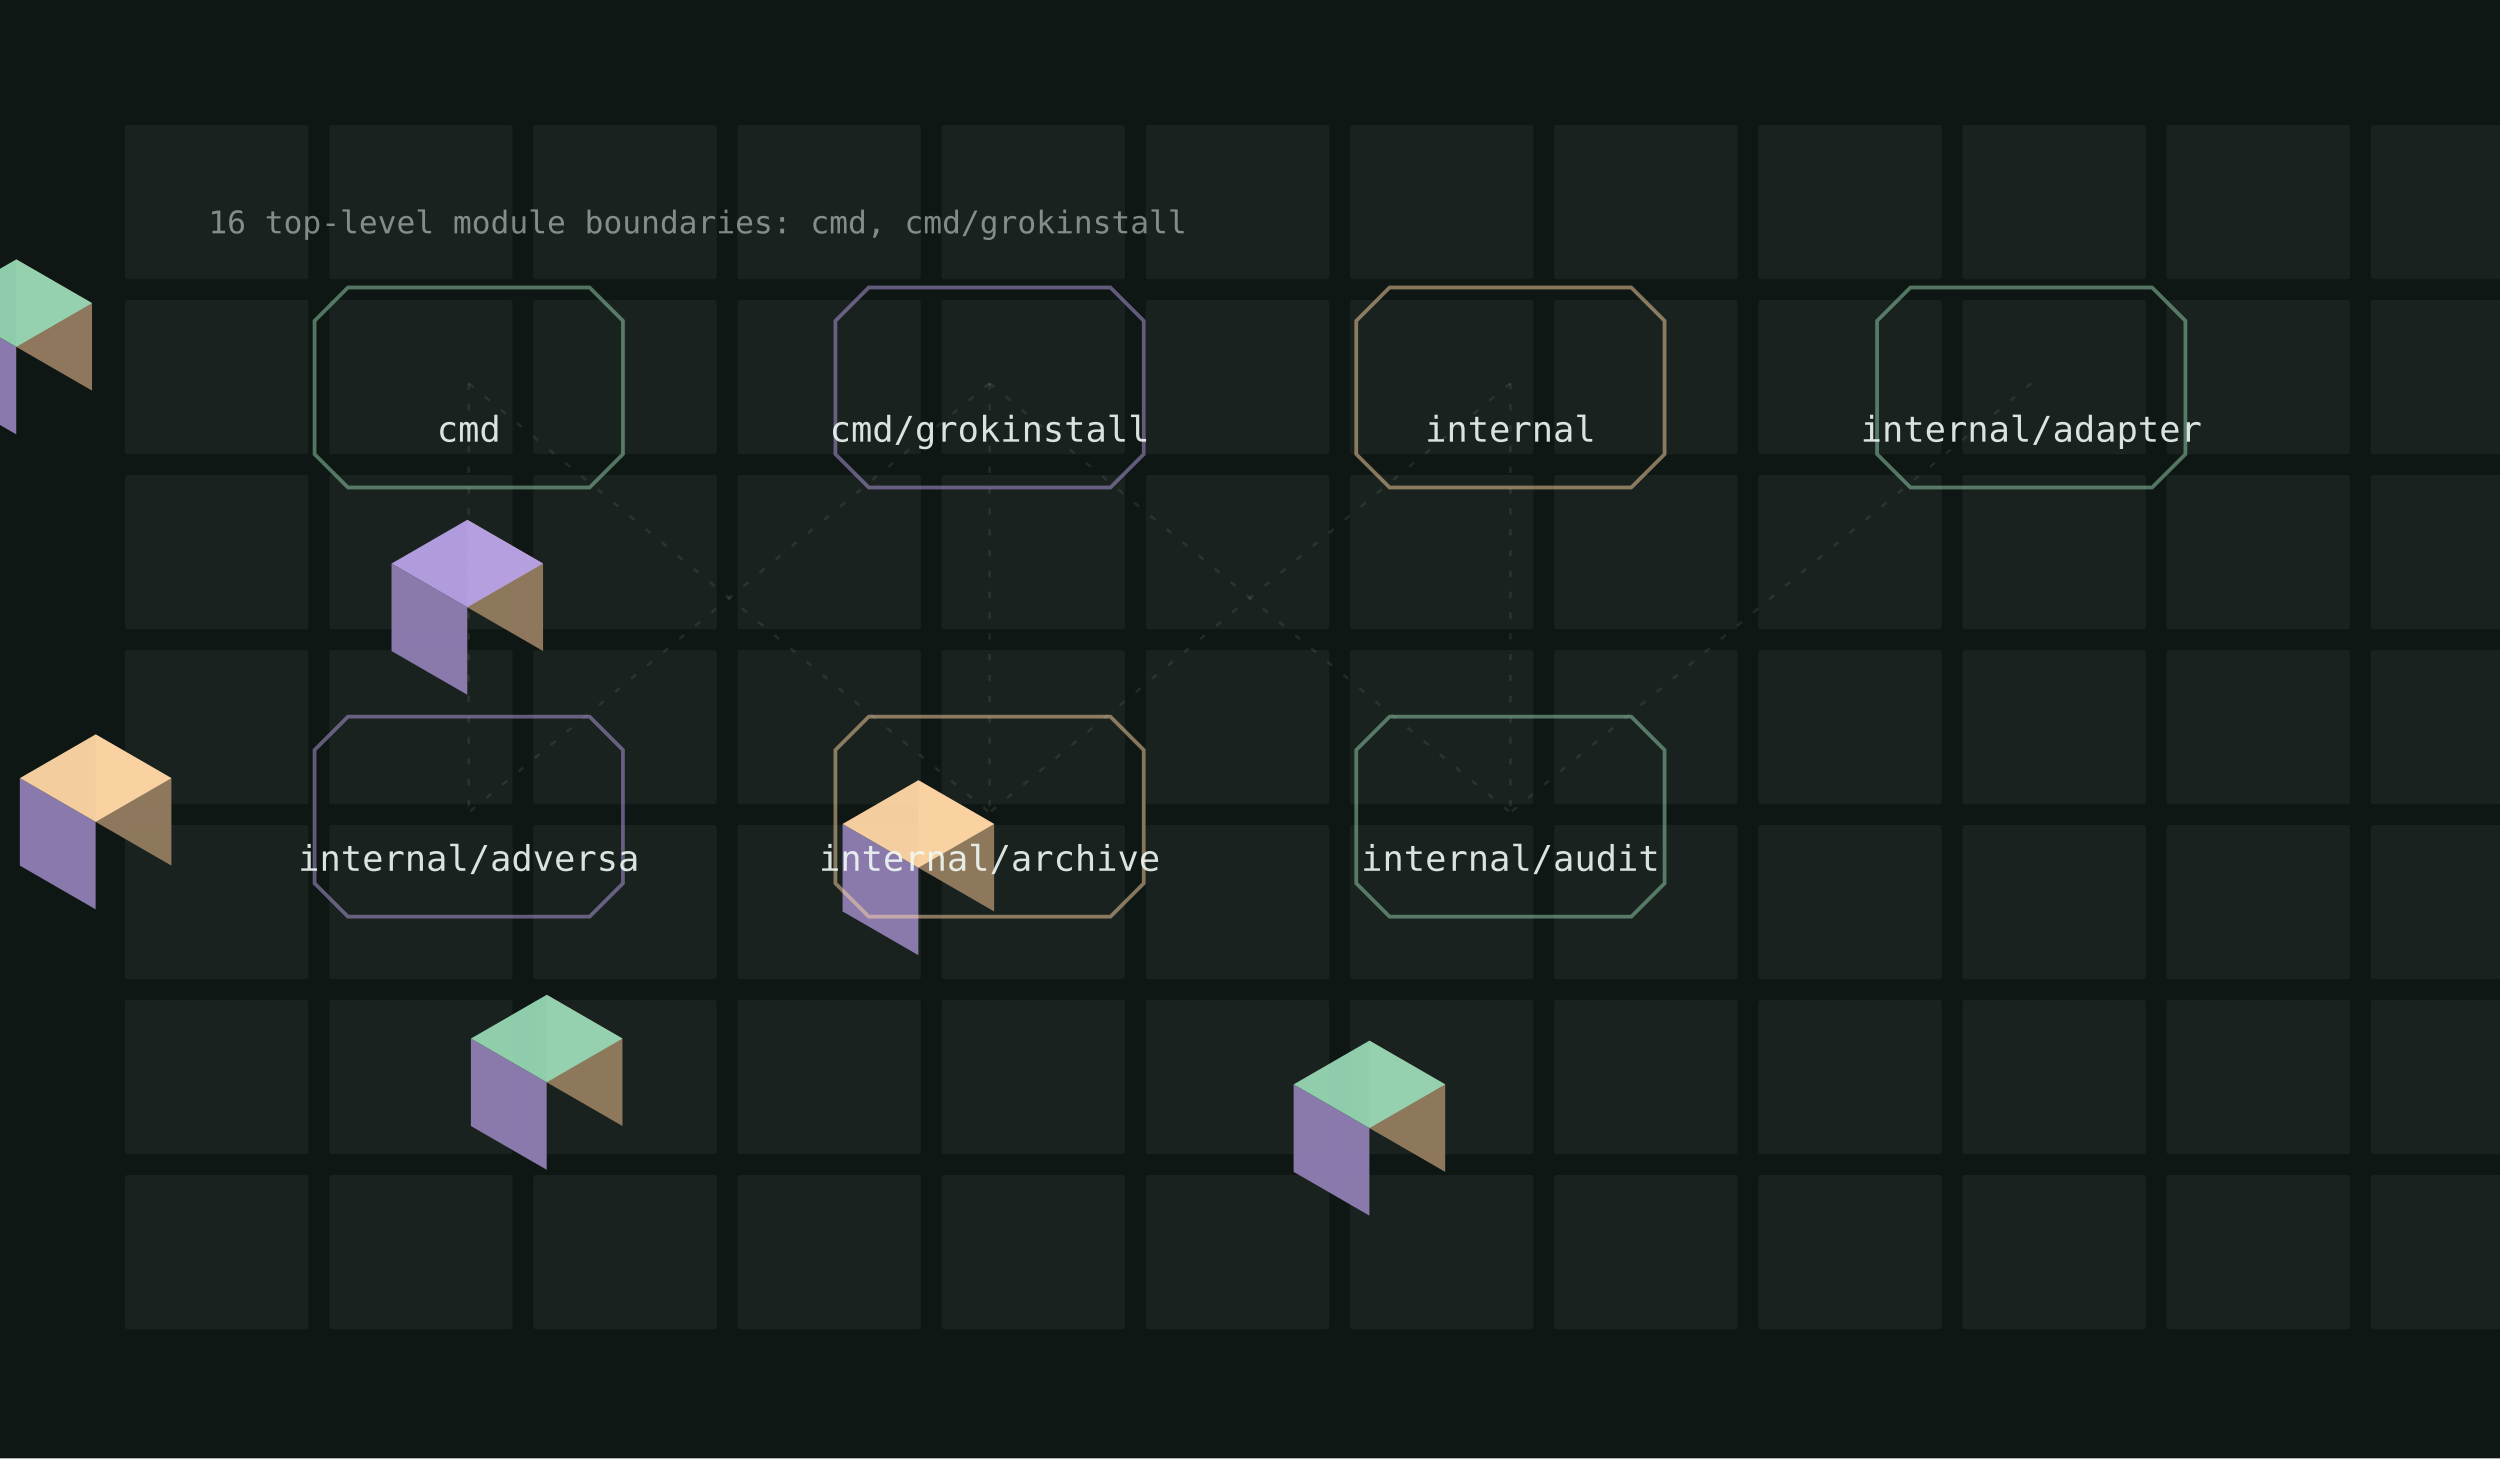
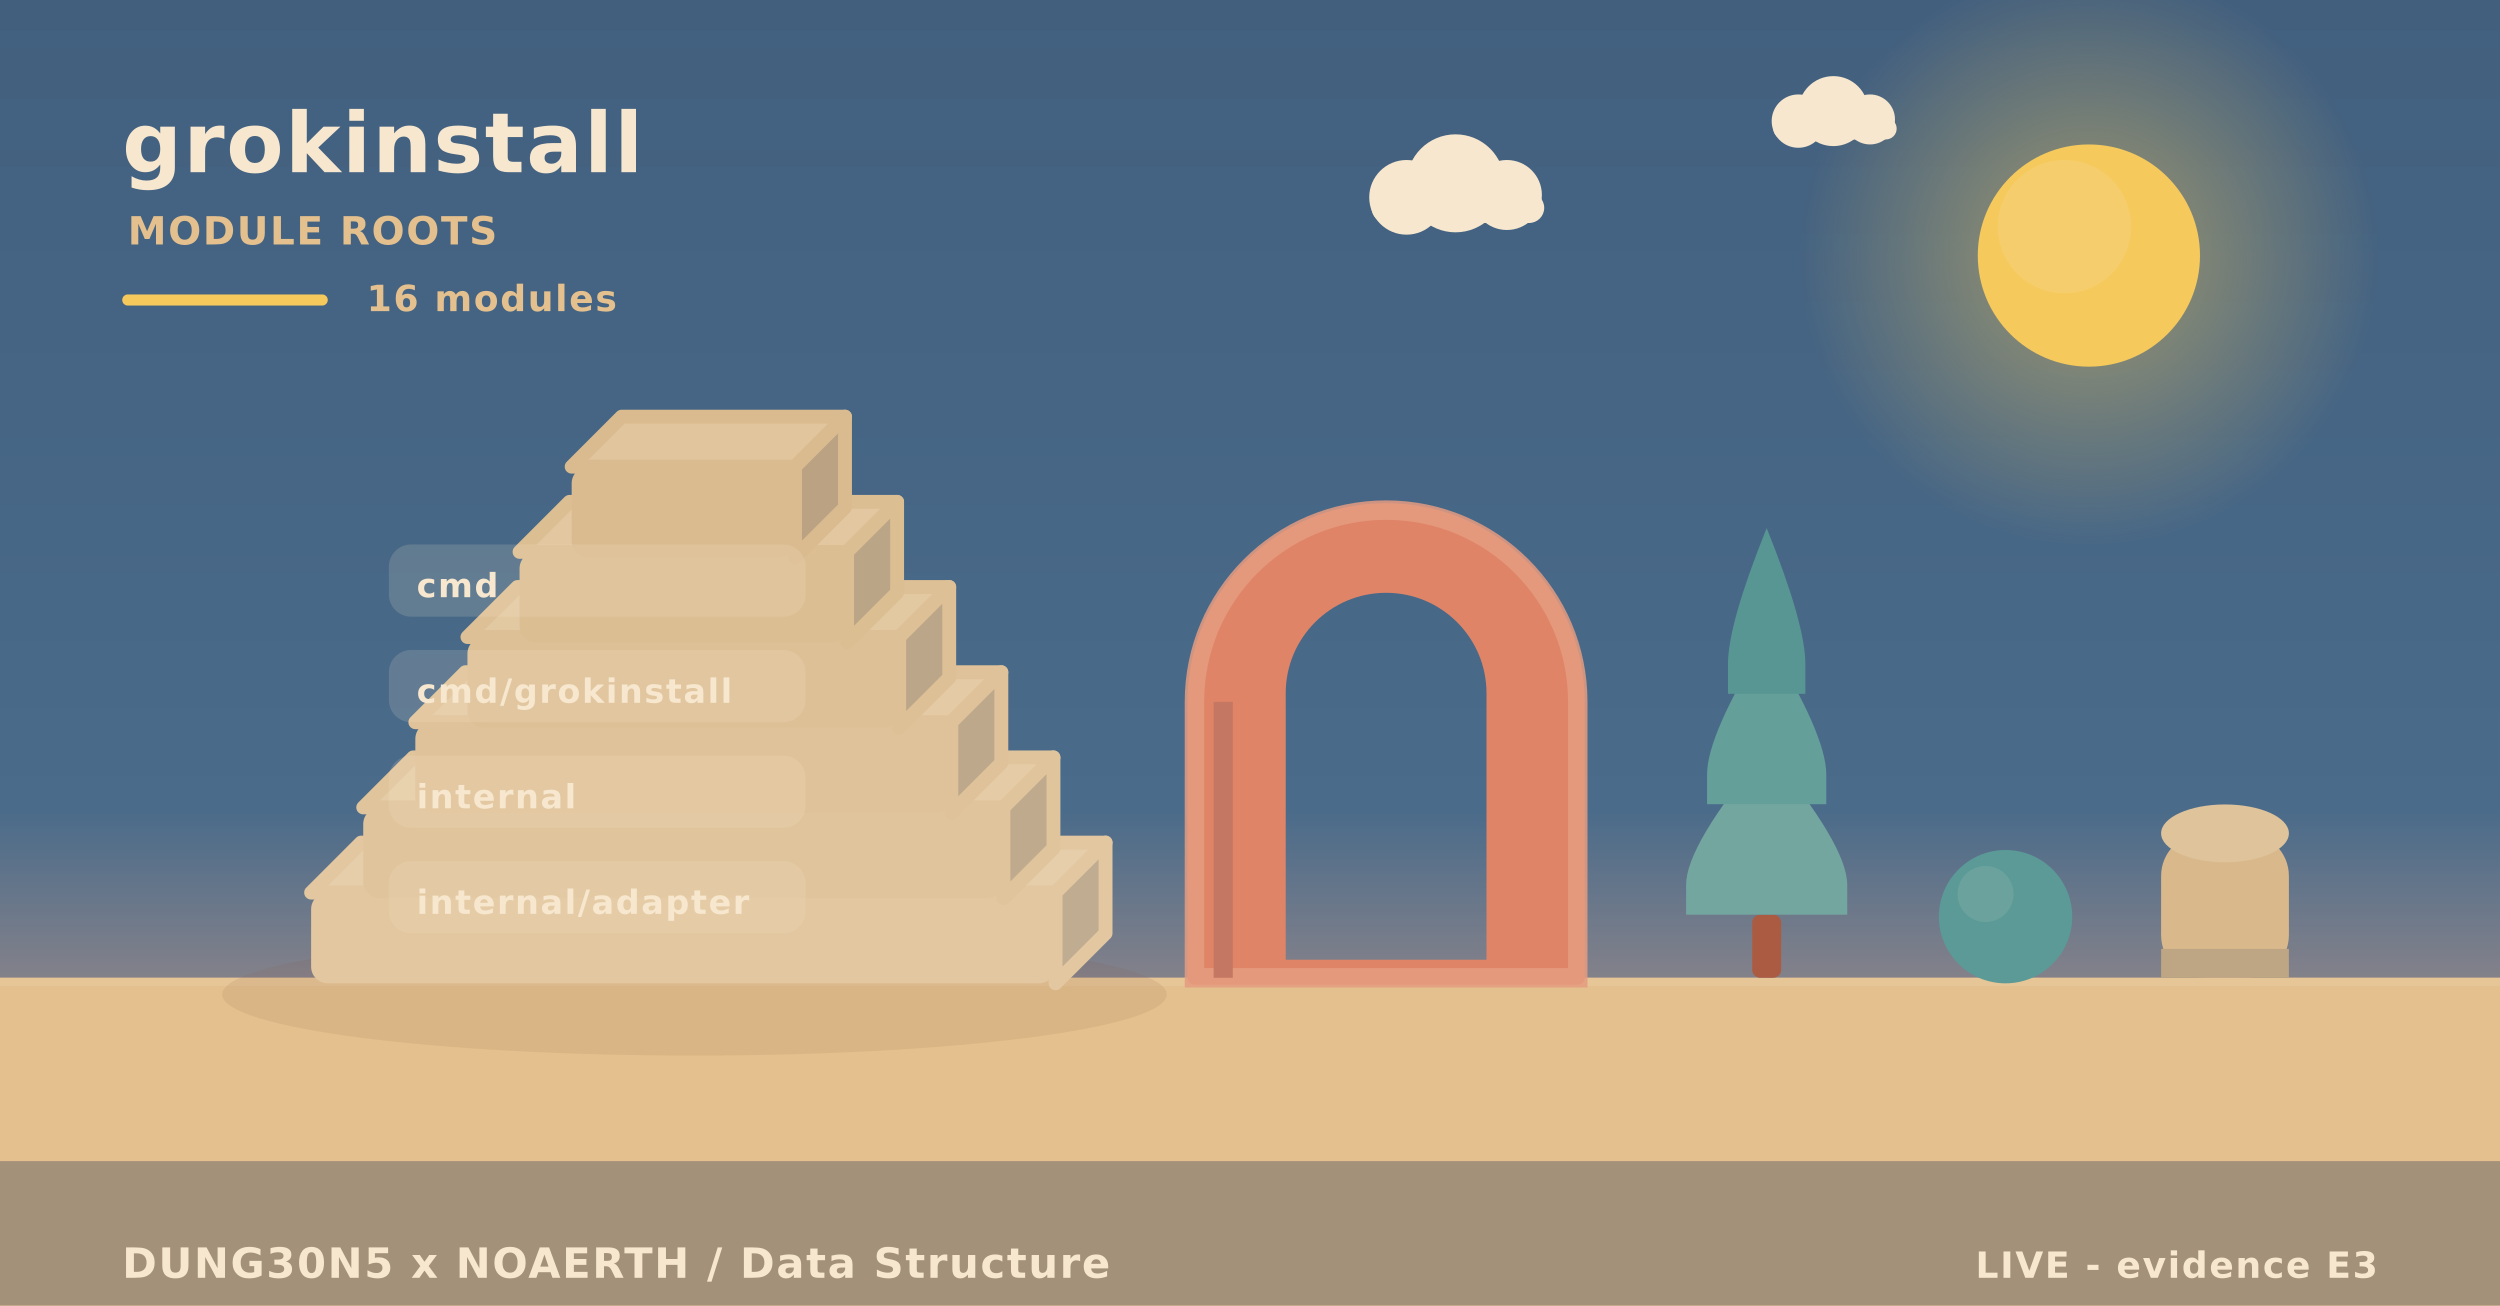
- <svg xmlns="http://www.w3.org/2000/svg" viewBox="0 0 1200 700" width="1200" height="700" role="img" aria-label="grokinstall architecture">
-   <rect width="1200" height="700" fill="#0f1714" />
-   <defs>
-     <linearGradient id="ga" x1="0" y1="0" x2="1" y2="1">
-       <stop offset="0%" stop-color="#95d5b2" />
-       <stop offset="100%" stop-color="#b8a1e6" />
-     </linearGradient>
-   </defs>
-   <rect x="60.00" y="60.00" width="88.00" height="74.00" rx="1.20" fill="#f0f8f4" opacity="0.05" />
-   <rect x="158.00" y="60.00" width="88.00" height="74.00" rx="1.20" fill="#f0f8f4" opacity="0.05" />
-   <rect x="256.00" y="60.00" width="88.00" height="74.00" rx="1.20" fill="#f0f8f4" opacity="0.05" />
-   <rect x="354.00" y="60.00" width="88.00" height="74.00" rx="1.20" fill="#f0f8f4" opacity="0.05" />
-   <rect x="452.00" y="60.00" width="88.00" height="74.00" rx="1.20" fill="#f0f8f4" opacity="0.05" />
-   <rect x="550.00" y="60.00" width="88.00" height="74.00" rx="1.20" fill="#f0f8f4" opacity="0.05" />
-   <rect x="648.00" y="60.00" width="88.00" height="74.00" rx="1.20" fill="#f0f8f4" opacity="0.05" />
-   <rect x="746.00" y="60.00" width="88.00" height="74.00" rx="1.20" fill="#f0f8f4" opacity="0.05" />
-   <rect x="844.00" y="60.00" width="88.00" height="74.00" rx="1.20" fill="#f0f8f4" opacity="0.05" />
-   <rect x="942.00" y="60.00" width="88.00" height="74.00" rx="1.20" fill="#f0f8f4" opacity="0.05" />
-   <rect x="1040.00" y="60.00" width="88.00" height="74.00" rx="1.20" fill="#f0f8f4" opacity="0.05" />
-   <rect x="1138.00" y="60.00" width="88.00" height="74.00" rx="1.20" fill="#f0f8f4" opacity="0.05" />
-   <rect x="60.00" y="144.00" width="88.00" height="74.00" rx="1.20" fill="#f0f8f4" opacity="0.05" />
-   <rect x="158.00" y="144.00" width="88.00" height="74.00" rx="1.20" fill="#f0f8f4" opacity="0.05" />
-   <rect x="256.00" y="144.00" width="88.00" height="74.00" rx="1.20" fill="#f0f8f4" opacity="0.05" />
-   <rect x="354.00" y="144.00" width="88.00" height="74.00" rx="1.20" fill="#f0f8f4" opacity="0.05" />
-   <rect x="452.00" y="144.00" width="88.00" height="74.00" rx="1.20" fill="#f0f8f4" opacity="0.05" />
-   <rect x="550.00" y="144.00" width="88.00" height="74.00" rx="1.20" fill="#f0f8f4" opacity="0.05" />
-   <rect x="648.00" y="144.00" width="88.00" height="74.00" rx="1.20" fill="#f0f8f4" opacity="0.05" />
-   <rect x="746.00" y="144.00" width="88.00" height="74.00" rx="1.20" fill="#f0f8f4" opacity="0.05" />
-   <rect x="844.00" y="144.00" width="88.00" height="74.00" rx="1.20" fill="#f0f8f4" opacity="0.05" />
-   <rect x="942.00" y="144.00" width="88.00" height="74.00" rx="1.20" fill="#f0f8f4" opacity="0.05" />
-   <rect x="1040.00" y="144.00" width="88.00" height="74.00" rx="1.20" fill="#f0f8f4" opacity="0.05" />
-   <rect x="1138.00" y="144.00" width="88.00" height="74.00" rx="1.20" fill="#f0f8f4" opacity="0.05" />
-   <rect x="60.00" y="228.00" width="88.00" height="74.00" rx="1.20" fill="#f0f8f4" opacity="0.05" />
-   <rect x="158.00" y="228.00" width="88.00" height="74.00" rx="1.20" fill="#f0f8f4" opacity="0.05" />
-   <rect x="256.00" y="228.00" width="88.00" height="74.00" rx="1.20" fill="#f0f8f4" opacity="0.05" />
-   <rect x="354.00" y="228.00" width="88.00" height="74.00" rx="1.20" fill="#f0f8f4" opacity="0.05" />
-   <rect x="452.00" y="228.00" width="88.00" height="74.00" rx="1.20" fill="#f0f8f4" opacity="0.05" />
-   <rect x="550.00" y="228.00" width="88.00" height="74.00" rx="1.20" fill="#f0f8f4" opacity="0.05" />
-   <rect x="648.00" y="228.00" width="88.00" height="74.00" rx="1.20" fill="#f0f8f4" opacity="0.05" />
-   <rect x="746.00" y="228.00" width="88.00" height="74.00" rx="1.20" fill="#f0f8f4" opacity="0.05" />
-   <rect x="844.00" y="228.00" width="88.00" height="74.00" rx="1.20" fill="#f0f8f4" opacity="0.05" />
-   <rect x="942.00" y="228.00" width="88.00" height="74.00" rx="1.20" fill="#f0f8f4" opacity="0.05" />
-   <rect x="1040.00" y="228.00" width="88.00" height="74.00" rx="1.20" fill="#f0f8f4" opacity="0.05" />
-   <rect x="1138.00" y="228.00" width="88.00" height="74.00" rx="1.20" fill="#f0f8f4" opacity="0.05" />
-   <rect x="60.00" y="312.00" width="88.00" height="74.00" rx="1.20" fill="#f0f8f4" opacity="0.05" />
-   <rect x="158.00" y="312.00" width="88.00" height="74.00" rx="1.20" fill="#f0f8f4" opacity="0.05" />
-   <rect x="256.00" y="312.00" width="88.00" height="74.00" rx="1.20" fill="#f0f8f4" opacity="0.05" />
-   <rect x="354.00" y="312.00" width="88.00" height="74.00" rx="1.20" fill="#f0f8f4" opacity="0.05" />
-   <rect x="452.00" y="312.00" width="88.00" height="74.00" rx="1.20" fill="#f0f8f4" opacity="0.05" />
-   <rect x="550.00" y="312.00" width="88.00" height="74.00" rx="1.20" fill="#f0f8f4" opacity="0.05" />
-   <rect x="648.00" y="312.00" width="88.00" height="74.00" rx="1.20" fill="#f0f8f4" opacity="0.05" />
-   <rect x="746.00" y="312.00" width="88.00" height="74.00" rx="1.20" fill="#f0f8f4" opacity="0.05" />
-   <rect x="844.00" y="312.00" width="88.00" height="74.00" rx="1.20" fill="#f0f8f4" opacity="0.05" />
-   <rect x="942.00" y="312.00" width="88.00" height="74.00" rx="1.20" fill="#f0f8f4" opacity="0.05" />
-   <rect x="1040.00" y="312.00" width="88.00" height="74.00" rx="1.20" fill="#f0f8f4" opacity="0.05" />
-   <rect x="1138.00" y="312.00" width="88.00" height="74.00" rx="1.20" fill="#f0f8f4" opacity="0.05" />
-   <rect x="60.00" y="396.00" width="88.00" height="74.00" rx="1.20" fill="#f0f8f4" opacity="0.05" />
-   <rect x="158.00" y="396.00" width="88.00" height="74.00" rx="1.20" fill="#f0f8f4" opacity="0.05" />
-   <rect x="256.00" y="396.00" width="88.00" height="74.00" rx="1.20" fill="#f0f8f4" opacity="0.05" />
-   <rect x="354.00" y="396.00" width="88.00" height="74.00" rx="1.20" fill="#f0f8f4" opacity="0.05" />
-   <rect x="452.00" y="396.00" width="88.00" height="74.00" rx="1.20" fill="#f0f8f4" opacity="0.05" />
-   <rect x="550.00" y="396.00" width="88.00" height="74.00" rx="1.20" fill="#f0f8f4" opacity="0.05" />
-   <rect x="648.00" y="396.00" width="88.00" height="74.00" rx="1.20" fill="#f0f8f4" opacity="0.05" />
-   <rect x="746.00" y="396.00" width="88.00" height="74.00" rx="1.20" fill="#f0f8f4" opacity="0.05" />
-   <rect x="844.00" y="396.00" width="88.00" height="74.00" rx="1.20" fill="#f0f8f4" opacity="0.05" />
-   <rect x="942.00" y="396.00" width="88.00" height="74.00" rx="1.20" fill="#f0f8f4" opacity="0.05" />
-   <rect x="1040.00" y="396.00" width="88.00" height="74.00" rx="1.20" fill="#f0f8f4" opacity="0.05" />
-   <rect x="1138.00" y="396.00" width="88.00" height="74.00" rx="1.20" fill="#f0f8f4" opacity="0.05" />
-   <rect x="60.00" y="480.00" width="88.00" height="74.00" rx="1.20" fill="#f0f8f4" opacity="0.05" />
-   <rect x="158.00" y="480.00" width="88.00" height="74.00" rx="1.20" fill="#f0f8f4" opacity="0.05" />
-   <rect x="256.00" y="480.00" width="88.00" height="74.00" rx="1.20" fill="#f0f8f4" opacity="0.05" />
-   <rect x="354.00" y="480.00" width="88.00" height="74.00" rx="1.20" fill="#f0f8f4" opacity="0.05" />
-   <rect x="452.00" y="480.00" width="88.00" height="74.00" rx="1.20" fill="#f0f8f4" opacity="0.05" />
-   <rect x="550.00" y="480.00" width="88.00" height="74.00" rx="1.20" fill="#f0f8f4" opacity="0.05" />
-   <rect x="648.00" y="480.00" width="88.00" height="74.00" rx="1.20" fill="#f0f8f4" opacity="0.05" />
-   <rect x="746.00" y="480.00" width="88.00" height="74.00" rx="1.20" fill="#f0f8f4" opacity="0.05" />
-   <rect x="844.00" y="480.00" width="88.00" height="74.00" rx="1.20" fill="#f0f8f4" opacity="0.05" />
-   <rect x="942.00" y="480.00" width="88.00" height="74.00" rx="1.20" fill="#f0f8f4" opacity="0.05" />
-   <rect x="1040.00" y="480.00" width="88.00" height="74.00" rx="1.20" fill="#f0f8f4" opacity="0.05" />
-   <rect x="1138.00" y="480.00" width="88.00" height="74.00" rx="1.20" fill="#f0f8f4" opacity="0.05" />
-   <rect x="60.00" y="564.00" width="88.00" height="74.00" rx="1.20" fill="#f0f8f4" opacity="0.05" />
-   <rect x="158.00" y="564.00" width="88.00" height="74.00" rx="1.20" fill="#f0f8f4" opacity="0.05" />
-   <rect x="256.00" y="564.00" width="88.00" height="74.00" rx="1.20" fill="#f0f8f4" opacity="0.05" />
-   <rect x="354.00" y="564.00" width="88.00" height="74.00" rx="1.20" fill="#f0f8f4" opacity="0.05" />
-   <rect x="452.00" y="564.00" width="88.00" height="74.00" rx="1.20" fill="#f0f8f4" opacity="0.05" />
-   <rect x="550.00" y="564.00" width="88.00" height="74.00" rx="1.20" fill="#f0f8f4" opacity="0.05" />
-   <rect x="648.00" y="564.00" width="88.00" height="74.00" rx="1.20" fill="#f0f8f4" opacity="0.05" />
-   <rect x="746.00" y="564.00" width="88.00" height="74.00" rx="1.20" fill="#f0f8f4" opacity="0.05" />
-   <rect x="844.00" y="564.00" width="88.00" height="74.00" rx="1.20" fill="#f0f8f4" opacity="0.05" />
-   <rect x="942.00" y="564.00" width="88.00" height="74.00" rx="1.20" fill="#f0f8f4" opacity="0.05" />
-   <rect x="1040.00" y="564.00" width="88.00" height="74.00" rx="1.20" fill="#f0f8f4" opacity="0.05" />
-   <rect x="1138.00" y="564.00" width="88.00" height="74.00" rx="1.20" fill="#f0f8f4" opacity="0.05" />
-   <line x1="225.00" y1="184.00" x2="225.00" y2="390.00" stroke="rgba(240,248,244,0.160)" stroke-width="1.20" opacity="0.55" stroke-dasharray="3 7" />
-   <line x1="225.00" y1="184.00" x2="475.00" y2="390.00" stroke="rgba(240,248,244,0.160)" stroke-width="1.20" opacity="0.55" stroke-dasharray="3 7" />
-   <line x1="475.00" y1="184.00" x2="225.00" y2="390.00" stroke="rgba(240,248,244,0.160)" stroke-width="1.20" opacity="0.55" stroke-dasharray="3 7" />
-   <line x1="475.00" y1="184.00" x2="475.00" y2="390.00" stroke="rgba(240,248,244,0.160)" stroke-width="1.20" opacity="0.55" stroke-dasharray="3 7" />
-   <line x1="475.00" y1="184.00" x2="725.00" y2="390.00" stroke="rgba(240,248,244,0.160)" stroke-width="1.20" opacity="0.55" stroke-dasharray="3 7" />
-   <line x1="725.00" y1="184.00" x2="475.00" y2="390.00" stroke="rgba(240,248,244,0.160)" stroke-width="1.20" opacity="0.55" stroke-dasharray="3 7" />
-   <line x1="725.00" y1="184.00" x2="725.00" y2="390.00" stroke="rgba(240,248,244,0.160)" stroke-width="1.20" opacity="0.55" stroke-dasharray="3 7" />
-   <line x1="975.00" y1="184.00" x2="725.00" y2="390.00" stroke="rgba(240,248,244,0.160)" stroke-width="1.20" opacity="0.55" stroke-dasharray="3 7" />
-   <path d="M167.00,138.00 H283.00 L299.00,154.00 V218.00 L283.00,234.00 H167.00 L151.00,218.00 V154.00 Z" fill="none" stroke="rgba(149,213,178,0.550)" stroke-width="1.80" opacity="0.90" />
-   <polygon points="7.79,166.50 44.17,187.50 44.17,145.50 7.79,124.50" fill="#947c60" opacity="0.95" />
-   <polygon points="-28.58,187.50 7.79,208.50 7.79,166.50 -28.58,145.50" fill="#907eb3" opacity="0.95" />
-   <polygon points="7.79,124.50 44.17,145.50 7.79,166.50 -28.58,145.50" fill="#95d5b2" opacity="0.95" />
-   <text x="225" y="212" font-family="ui-monospace,Menlo,monospace" font-size="17" fill="rgba(240,248,244,0.900)" text-anchor="middle">cmd</text>
-   <path d="M417.00,138.00 H533.00 L549.00,154.00 V218.00 L533.00,234.00 H417.00 L401.00,218.00 V154.00 Z" fill="none" stroke="rgba(184,161,230,0.550)" stroke-width="1.80" opacity="0.90" />
-   <polygon points="224.30,291.50 260.67,312.50 260.67,270.50 224.30,249.50" fill="#947c60" opacity="0.95" />
-   <polygon points="187.93,312.50 224.30,333.50 224.30,291.50 187.93,270.50" fill="#907eb3" opacity="0.95" />
-   <polygon points="224.30,249.50 260.67,270.50 224.30,291.50 187.93,270.50" fill="#b8a1e6" opacity="0.95" />
-   <text x="475" y="212" font-family="ui-monospace,Menlo,monospace" font-size="17" fill="rgba(240,248,244,0.900)" text-anchor="middle">cmd/grokinstall</text>
-   <path d="M667.00,138.00 H783.00 L799.00,154.00 V218.00 L783.00,234.00 H667.00 L651.00,218.00 V154.00 Z" fill="none" stroke="rgba(255,214,165,0.550)" stroke-width="1.80" opacity="0.90" />
-   <polygon points="440.81,416.50 477.18,437.50 477.18,395.50 440.81,374.50" fill="#947c60" opacity="0.95" />
-   <polygon points="404.43,437.50 440.81,458.50 440.81,416.50 404.43,395.50" fill="#907eb3" opacity="0.95" />
-   <polygon points="440.81,374.50 477.18,395.50 440.81,416.50 404.43,395.50" fill="#ffd6a5" opacity="0.95" />
-   <text x="725" y="212" font-family="ui-monospace,Menlo,monospace" font-size="17" fill="rgba(240,248,244,0.900)" text-anchor="middle">internal</text>
-   <path d="M917.00,138.00 H1033.00 L1049.00,154.00 V218.00 L1033.00,234.00 H917.00 L901.00,218.00 V154.00 Z" fill="none" stroke="rgba(149,213,178,0.550)" stroke-width="1.80" opacity="0.90" />
-   <polygon points="657.31,541.50 693.69,562.50 693.69,520.50 657.31,499.50" fill="#947c60" opacity="0.95" />
-   <polygon points="620.94,562.50 657.31,583.50 657.31,541.50 620.94,520.50" fill="#907eb3" opacity="0.95" />
-   <polygon points="657.31,499.50 693.69,520.50 657.31,541.50 620.94,520.50" fill="#95d5b2" opacity="0.95" />
-   <text x="975" y="212" font-family="ui-monospace,Menlo,monospace" font-size="17" fill="rgba(240,248,244,0.900)" text-anchor="middle">internal/adapter</text>
-   <path d="M167.00,344.00 H283.00 L299.00,360.00 V424.00 L283.00,440.00 H167.00 L151.00,424.00 V360.00 Z" fill="none" stroke="rgba(184,161,230,0.550)" stroke-width="1.80" opacity="0.90" />
-   <polygon points="-170.61,269.50 -134.23,290.50 -134.23,248.50 -170.61,227.50" fill="#947c60" opacity="0.95" />
-   <polygon points="-206.98,290.50 -170.61,311.50 -170.61,269.50 -206.98,248.50" fill="#907eb3" opacity="0.95" />
-   <polygon points="-170.61,227.50 -134.23,248.50 -170.61,269.50 -206.98,248.50" fill="#b8a1e6" opacity="0.95" />
-   <text x="225" y="418" font-family="ui-monospace,Menlo,monospace" font-size="17" fill="rgba(240,248,244,0.900)" text-anchor="middle">internal/adversa</text>
-   <path d="M417.00,344.00 H533.00 L549.00,360.00 V424.00 L533.00,440.00 H417.00 L401.00,424.00 V360.00 Z" fill="none" stroke="rgba(255,214,165,0.550)" stroke-width="1.80" opacity="0.90" />
-   <polygon points="45.90,394.50 82.27,415.50 82.27,373.50 45.90,352.50" fill="#947c60" opacity="0.95" />
-   <polygon points="9.53,415.50 45.90,436.50 45.90,394.50 9.53,373.50" fill="#907eb3" opacity="0.95" />
-   <polygon points="45.90,352.50 82.27,373.50 45.90,394.50 9.53,373.50" fill="#ffd6a5" opacity="0.95" />
-   <text x="475" y="418" font-family="ui-monospace,Menlo,monospace" font-size="17" fill="rgba(240,248,244,0.900)" text-anchor="middle">internal/archive</text>
-   <path d="M667.00,344.00 H783.00 L799.00,360.00 V424.00 L783.00,440.00 H667.00 L651.00,424.00 V360.00 Z" fill="none" stroke="rgba(149,213,178,0.550)" stroke-width="1.80" opacity="0.90" />
-   <polygon points="262.41,519.50 298.78,540.50 298.78,498.50 262.41,477.50" fill="#947c60" opacity="0.95" />
-   <polygon points="226.03,540.50 262.41,561.50 262.41,519.50 226.03,498.50" fill="#907eb3" opacity="0.95" />
-   <polygon points="262.41,477.50 298.78,498.50 262.41,519.50 226.03,498.50" fill="#95d5b2" opacity="0.95" />
-   <text x="725" y="418" font-family="ui-monospace,Menlo,monospace" font-size="17" fill="rgba(240,248,244,0.900)" text-anchor="middle">internal/audit</text>
-   <text x="100" y="112" font-family="ui-monospace,Menlo,monospace" font-size="15" fill="rgba(240,248,244,0.500)">16 top-level module boundaries: cmd, cmd/grokinstall</text>
+ <svg xmlns="http://www.w3.org/2000/svg" width="900" height="470" viewBox="0 0 900 470" role="img" aria-label="grokinstall - how it is built">
+   <linearGradient id="skya" x1="0" y1="0" x2="0" y2="1">
+     <stop offset="0" stop-color="#425f7e" />
+     <stop offset="0.62" stop-color="#4a6b8a" />
+     <stop offset="1" stop-color="#f3ad8a" />
+   </linearGradient>
+   <rect width="900" height="470" fill="url(#skya)" />
+   <radialGradient id="suna">
+     <stop offset="0.35" stop-color="#f5c95c" stop-opacity="0.34" />
+     <stop offset="1" stop-color="#f5c95c" stop-opacity="0" />
+   </radialGradient>
+   <circle cx="752" cy="92" r="104" fill="url(#suna)" />
+   <circle cx="752" cy="92" r="40" fill="#f5c95c" />
+   <circle cx="743.2" cy="81.6" r="24" fill="#f5d27e" opacity="0.5" />
+   <g>
+     <circle cx="524" cy="66" r="17.64" fill="#f6e7ce" />
+     <circle cx="506.36" cy="71.04" r="13.44" fill="#f6e7ce" />
+     <circle cx="542.48" cy="70.2" r="12.6" fill="#f6e7ce" />
+     <rect x="493.76" y="69.36" width="62.16" height="10.92" rx="5.46" fill="#f6e7ce" />
+   </g>
+   <g>
+     <circle cx="660" cy="40" r="12.6" fill="#f6e7ce" />
+     <circle cx="647.4" cy="43.6" r="9.6" fill="#f6e7ce" />
+     <circle cx="673.2" cy="43" r="9" fill="#f6e7ce" />
+     <rect x="638.4" y="42.4" width="44.4" height="7.8" rx="3.9" fill="#f6e7ce" />
+   </g>
+   <rect x="0" y="352" width="900" height="118" fill="#e3c08d" />
+   <rect x="0" y="352" width="900" height="3" fill="#e6c596" />
+   <text x="44" y="62" font-family="Verdana,DejaVu Sans,sans-serif" font-size="30" font-weight="700" letter-spacing="0.6" fill="#f6e7ce" text-anchor="start">grokinstall</text>
+   <text x="46" y="88" font-family="Verdana,DejaVu Sans,sans-serif" font-size="14" font-weight="700" letter-spacing="0.6" fill="#e3c08d" text-anchor="start">MODULE ROOTS</text>
+   <rect x="44" y="106" width="74" height="4" rx="2" fill="#f5c95c" />
+   <text x="132" y="112" font-family="Verdana,DejaVu Sans,sans-serif" font-size="13" font-weight="700" letter-spacing="0.6" fill="#e3c08d" text-anchor="start">16 modules</text>
+   <ellipse cx="250" cy="358" rx="170" ry="22" fill="rgba(138,90,68,0.11)" />
+   <path d="M112,321.33 L380,321.33 L398,303.33 L130,303.33 Z" fill="#e6ceaa" stroke="#e2c7a0" stroke-width="5" stroke-linejoin="round" />
+   <path d="M380,321.33 L398,303.33 L398,336 L380,354 Z" fill="#c0ac91" stroke="#e2c7a0" stroke-width="5" stroke-linejoin="round" />
+   <rect x="112" y="321.33" width="268" height="32.67" rx="6" fill="#e2c7a0" />
+   <path d="M130.76,290.67 L361.24,290.67 L379.24,272.67 L148.76,272.67 Z" fill="#e5cca7" stroke="#e0c49c" stroke-width="5" stroke-linejoin="round" />
+   <path d="M361.24,290.67 L379.24,272.67 L379.24,305.33 L361.24,323.33 Z" fill="#bfaa8e" stroke="#e0c49c" stroke-width="5" stroke-linejoin="round" />
+   <rect x="130.76" y="290.67" width="230.48" height="32.67" rx="6" fill="#e0c49c" />
+   <path d="M149.52,260 L342.48,260 L360.48,242 L167.52,242 Z" fill="#e4caa5" stroke="#dfc299" stroke-width="5" stroke-linejoin="round" />
+   <path d="M342.48,260 L360.48,242 L360.48,274.67 L342.48,292.67 Z" fill="#bea88c" stroke="#dfc299" stroke-width="5" stroke-linejoin="round" />
+   <rect x="149.52" y="260" width="192.96" height="32.67" rx="6" fill="#dfc299" />
+   <path d="M168.28,229.33 L323.72,229.33 L341.72,211.33 L186.28,211.33 Z" fill="#e2c9a2" stroke="#ddc096" stroke-width="5" stroke-linejoin="round" />
+   <path d="M323.72,229.33 L341.72,211.33 L341.72,244 L323.72,262 Z" fill="#bca689" stroke="#ddc096" stroke-width="5" stroke-linejoin="round" />
+   <rect x="168.28" y="229.33" width="155.44" height="32.67" rx="6" fill="#ddc096" />
+   <path d="M187.04,198.67 L304.96,198.67 L322.96,180.67 L205.04,180.67 Z" fill="#e2c7a0" stroke="#dcbe93" stroke-width="5" stroke-linejoin="round" />
+   <path d="M304.96,198.67 L322.96,180.67 L322.96,213.33 L304.96,231.33 Z" fill="#bba587" stroke="#dcbe93" stroke-width="5" stroke-linejoin="round" />
+   <rect x="187.04" y="198.67" width="117.92" height="32.67" rx="6" fill="#dcbe93" />
+   <path d="M205.8,168 L286.2,168 L304.2,150 L223.8,150 Z" fill="#e0c59d" stroke="#dabb8f" stroke-width="5" stroke-linejoin="round" />
+   <path d="M286.2,168 L304.2,150 L304.2,182.67 L286.2,200.67 Z" fill="#baa283" stroke="#dabb8f" stroke-width="5" stroke-linejoin="round" />
+   <rect x="205.8" y="168" width="80.4" height="32.67" rx="6" fill="#dabb8f" />
+   <rect x="140" y="196" width="150" height="26" rx="8" fill="rgba(246,231,206,0.16)" opacity="0.94" />
+   <text x="150" y="215" font-family="Verdana,DejaVu Sans,sans-serif" font-size="12" font-weight="700" letter-spacing="0.6" fill="#f6e7ce" text-anchor="start">cmd</text>
+   <rect x="140" y="234" width="150" height="26" rx="8" fill="rgba(246,231,206,0.16)" opacity="0.94" />
+   <text x="150" y="253" font-family="Verdana,DejaVu Sans,sans-serif" font-size="12" font-weight="700" letter-spacing="0.6" fill="#f6e7ce" text-anchor="start">cmd/grokinstall</text>
+   <rect x="140" y="272" width="150" height="26" rx="8" fill="rgba(246,231,206,0.16)" opacity="0.94" />
+   <text x="150" y="291" font-family="Verdana,DejaVu Sans,sans-serif" font-size="12" font-weight="700" letter-spacing="0.6" fill="#f6e7ce" text-anchor="start">internal</text>
+   <rect x="140" y="310" width="150" height="26" rx="8" fill="rgba(246,231,206,0.16)" opacity="0.94" />
+   <text x="150" y="329" font-family="Verdana,DejaVu Sans,sans-serif" font-size="12" font-weight="700" letter-spacing="0.6" fill="#f6e7ce" text-anchor="start">internal/adapter</text>
+   <path d="M430,352 L430,252.64 A69,69 0 0 1 568,252.64 L568,352 Z M460.36,348 L460.36,249.55 A38.64,38.64 0 0 1 537.64,249.55 L537.64,348 Z" fill="#e08467" fill-rule="evenodd" stroke="#e08467" stroke-width="5" stroke-linejoin="round" />
+   <path d="M430,352 L430,252.64 A69,69 0 0 1 568,252.64 L568,352 Z" fill="none" stroke="#e59c80" stroke-width="7" stroke-linecap="round" opacity="0.85" />
+   <rect x="436.9" y="252.64" width="6.9" height="99.36" fill="#c47763" />
+   <rect x="630.78" y="329.28" width="10.44" height="22.72" rx="2.9" fill="#ac5b43" />
+   <path d="M636,269.64 Q607,304.23 607,318.54 Q607,329.28 607,329.28 L665,329.28 Q665,329.28 665,318.54 Q665,304.23 636,269.64 Z" fill="#74a6a0" />
+   <path d="M636,229.88 Q614.54,264.47 614.54,278.78 Q614.54,289.52 614.54,289.52 L657.46,289.52 Q657.46,289.52 657.46,278.78 Q657.46,264.47 636,229.88 Z" fill="#649f9a" />
+   <path d="M636,190.12 Q622.08,224.71 622.08,239.02 Q622.08,249.76 622.08,249.76 L649.92,249.76 Q649.92,249.76 649.92,239.02 Q649.92,224.71 636,190.12 Z" fill="#589694" />
+   <circle cx="722" cy="330" r="24" fill="#5b9a97" />
+   <circle cx="714.8" cy="321.84" r="10.08" fill="#7aa9a2" opacity="0.55" />
+   <rect x="778" y="300" width="46" height="52" rx="15.33" fill="#d9b98c" />
+   <ellipse cx="801" cy="300" rx="23" ry="10.4" fill="#dfc39b" />
+   <rect x="778" y="341.6" width="46" height="10.4" fill="#bea583" />
+   <rect x="0" y="418" width="900" height="52" rx="0" fill="#a08e78" opacity="0.94" />
+   <text x="44" y="460" font-family="Verdana,DejaVu Sans,sans-serif" font-size="15" font-weight="700" letter-spacing="0.6" fill="#f6e7ce" text-anchor="start">DUNG30N5 x NOAERTH  /  Data Structure</text>
+   <text x="856" y="460" font-family="Verdana,DejaVu Sans,sans-serif" font-size="13" font-weight="700" letter-spacing="0.6" fill="#f6e7ce" text-anchor="end">LIVE  -  evidence E3</text>
</svg>
